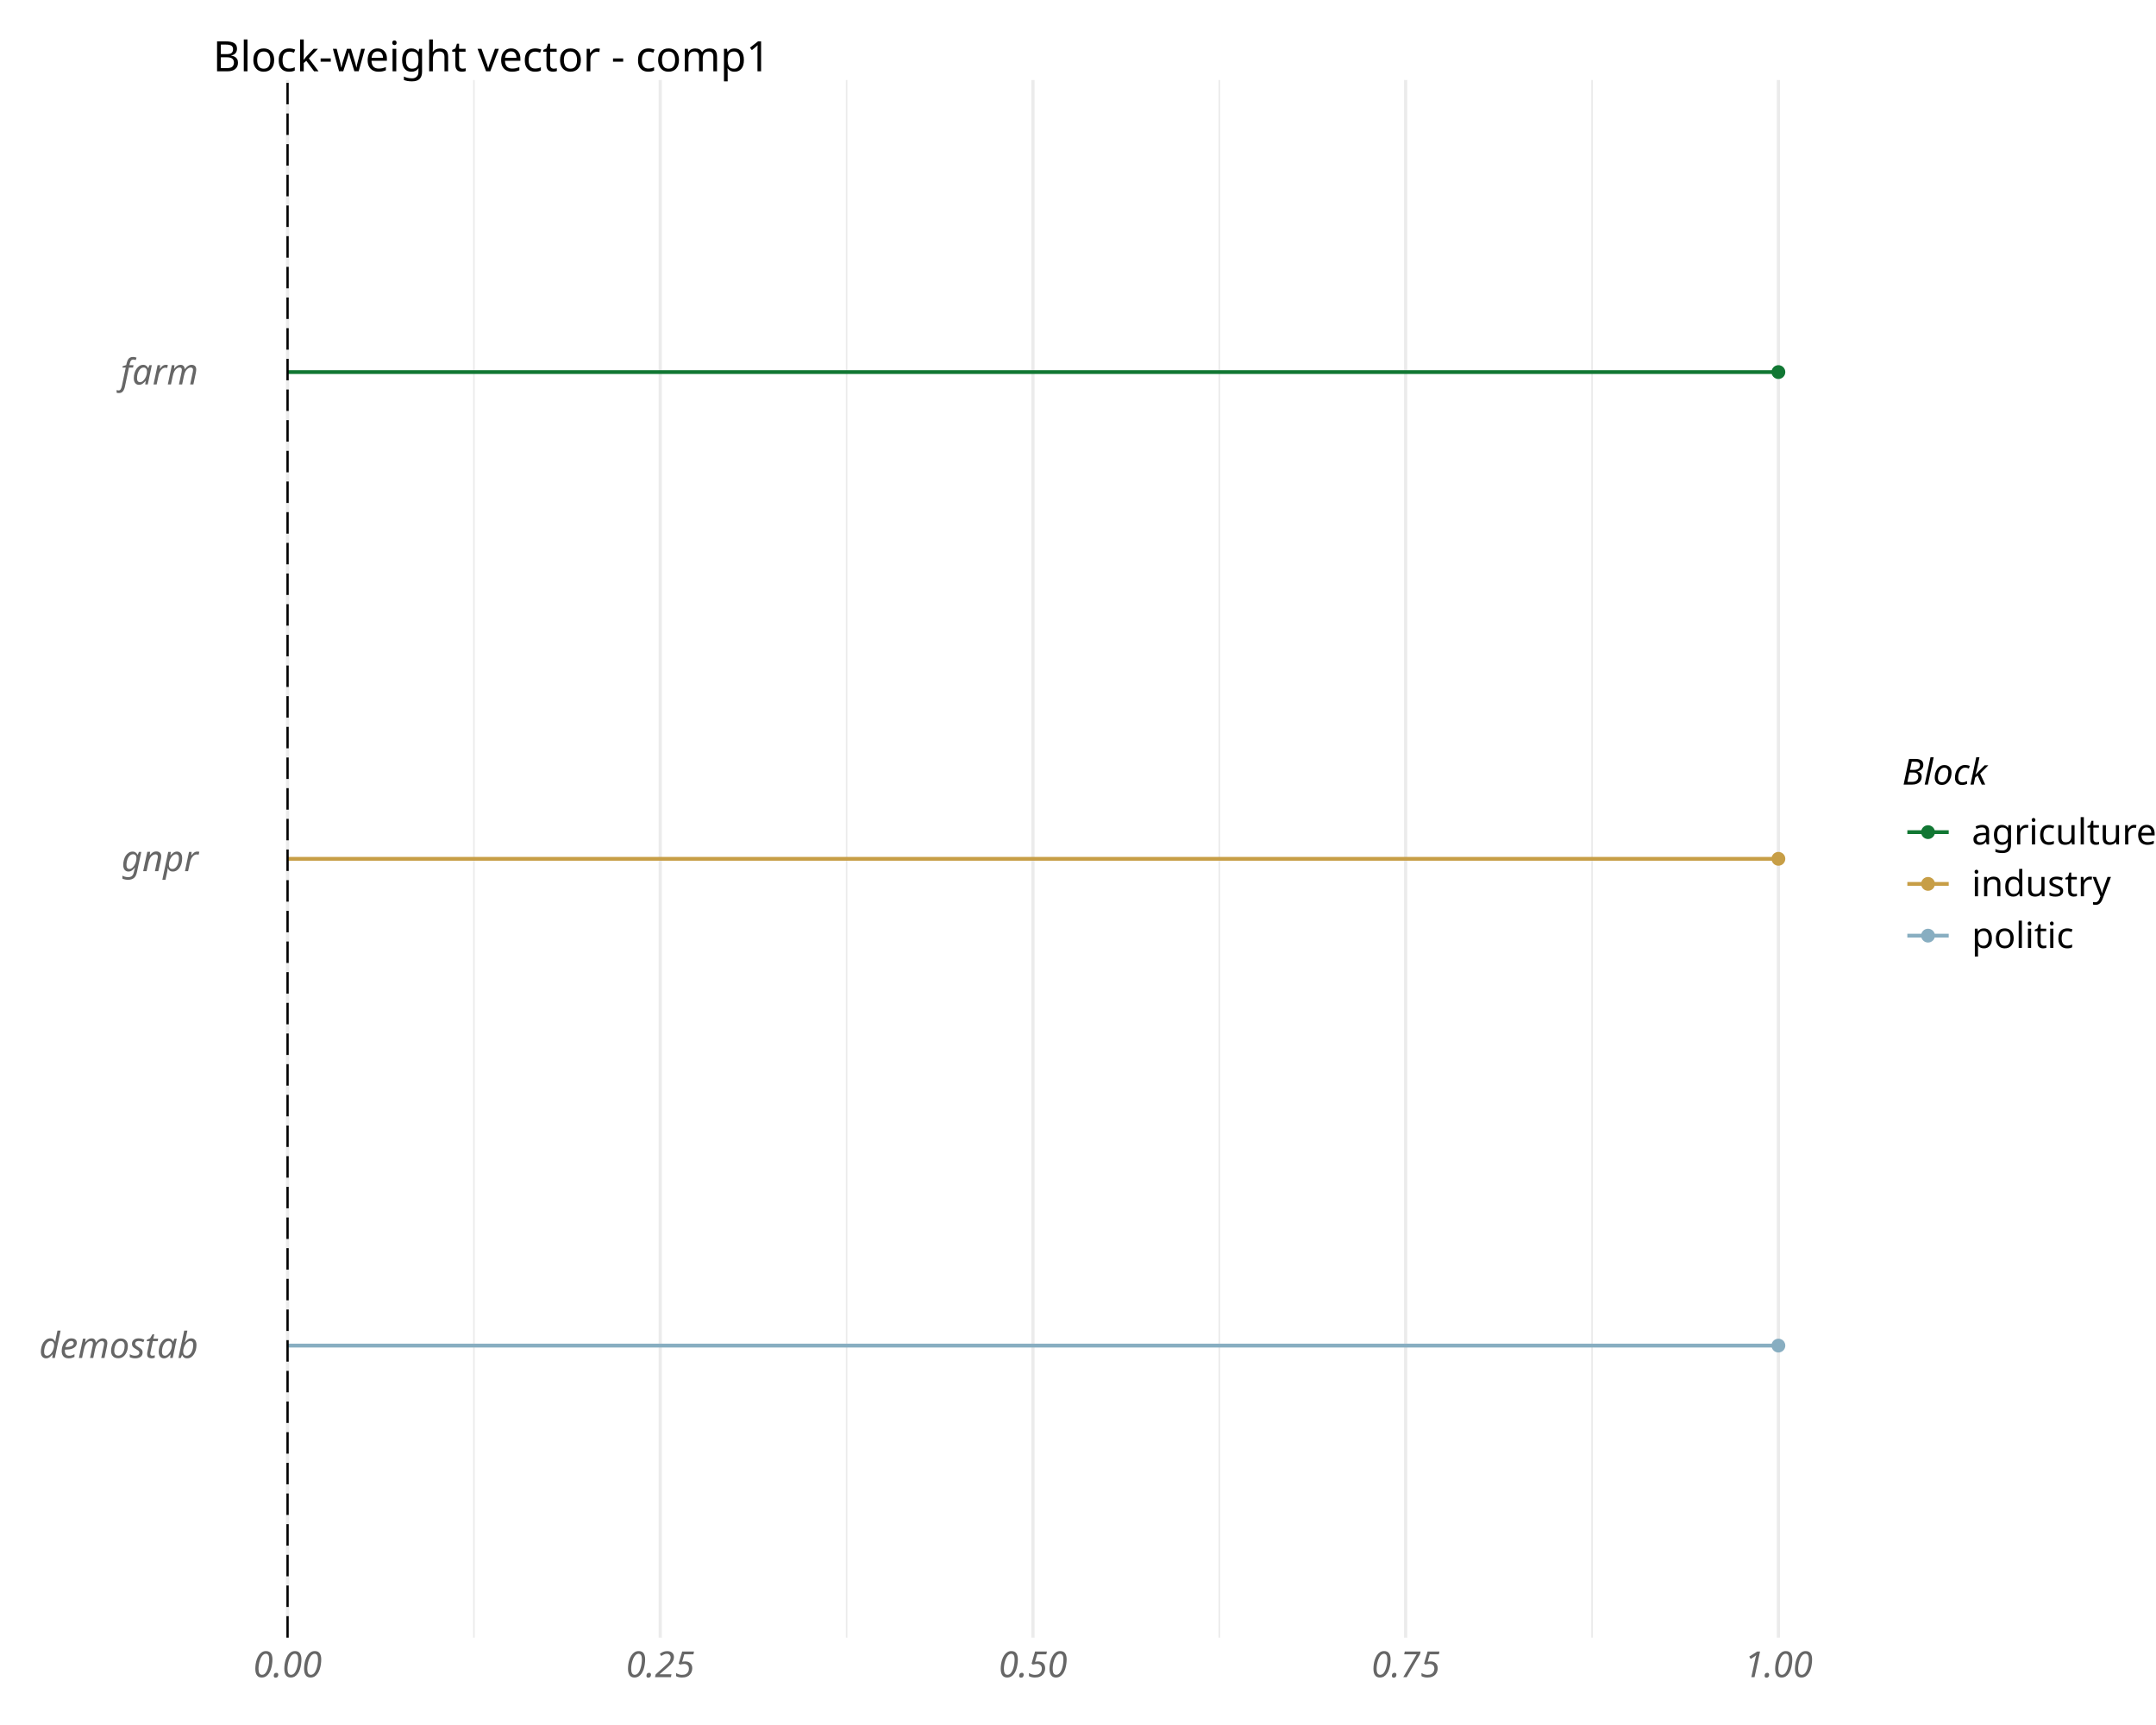
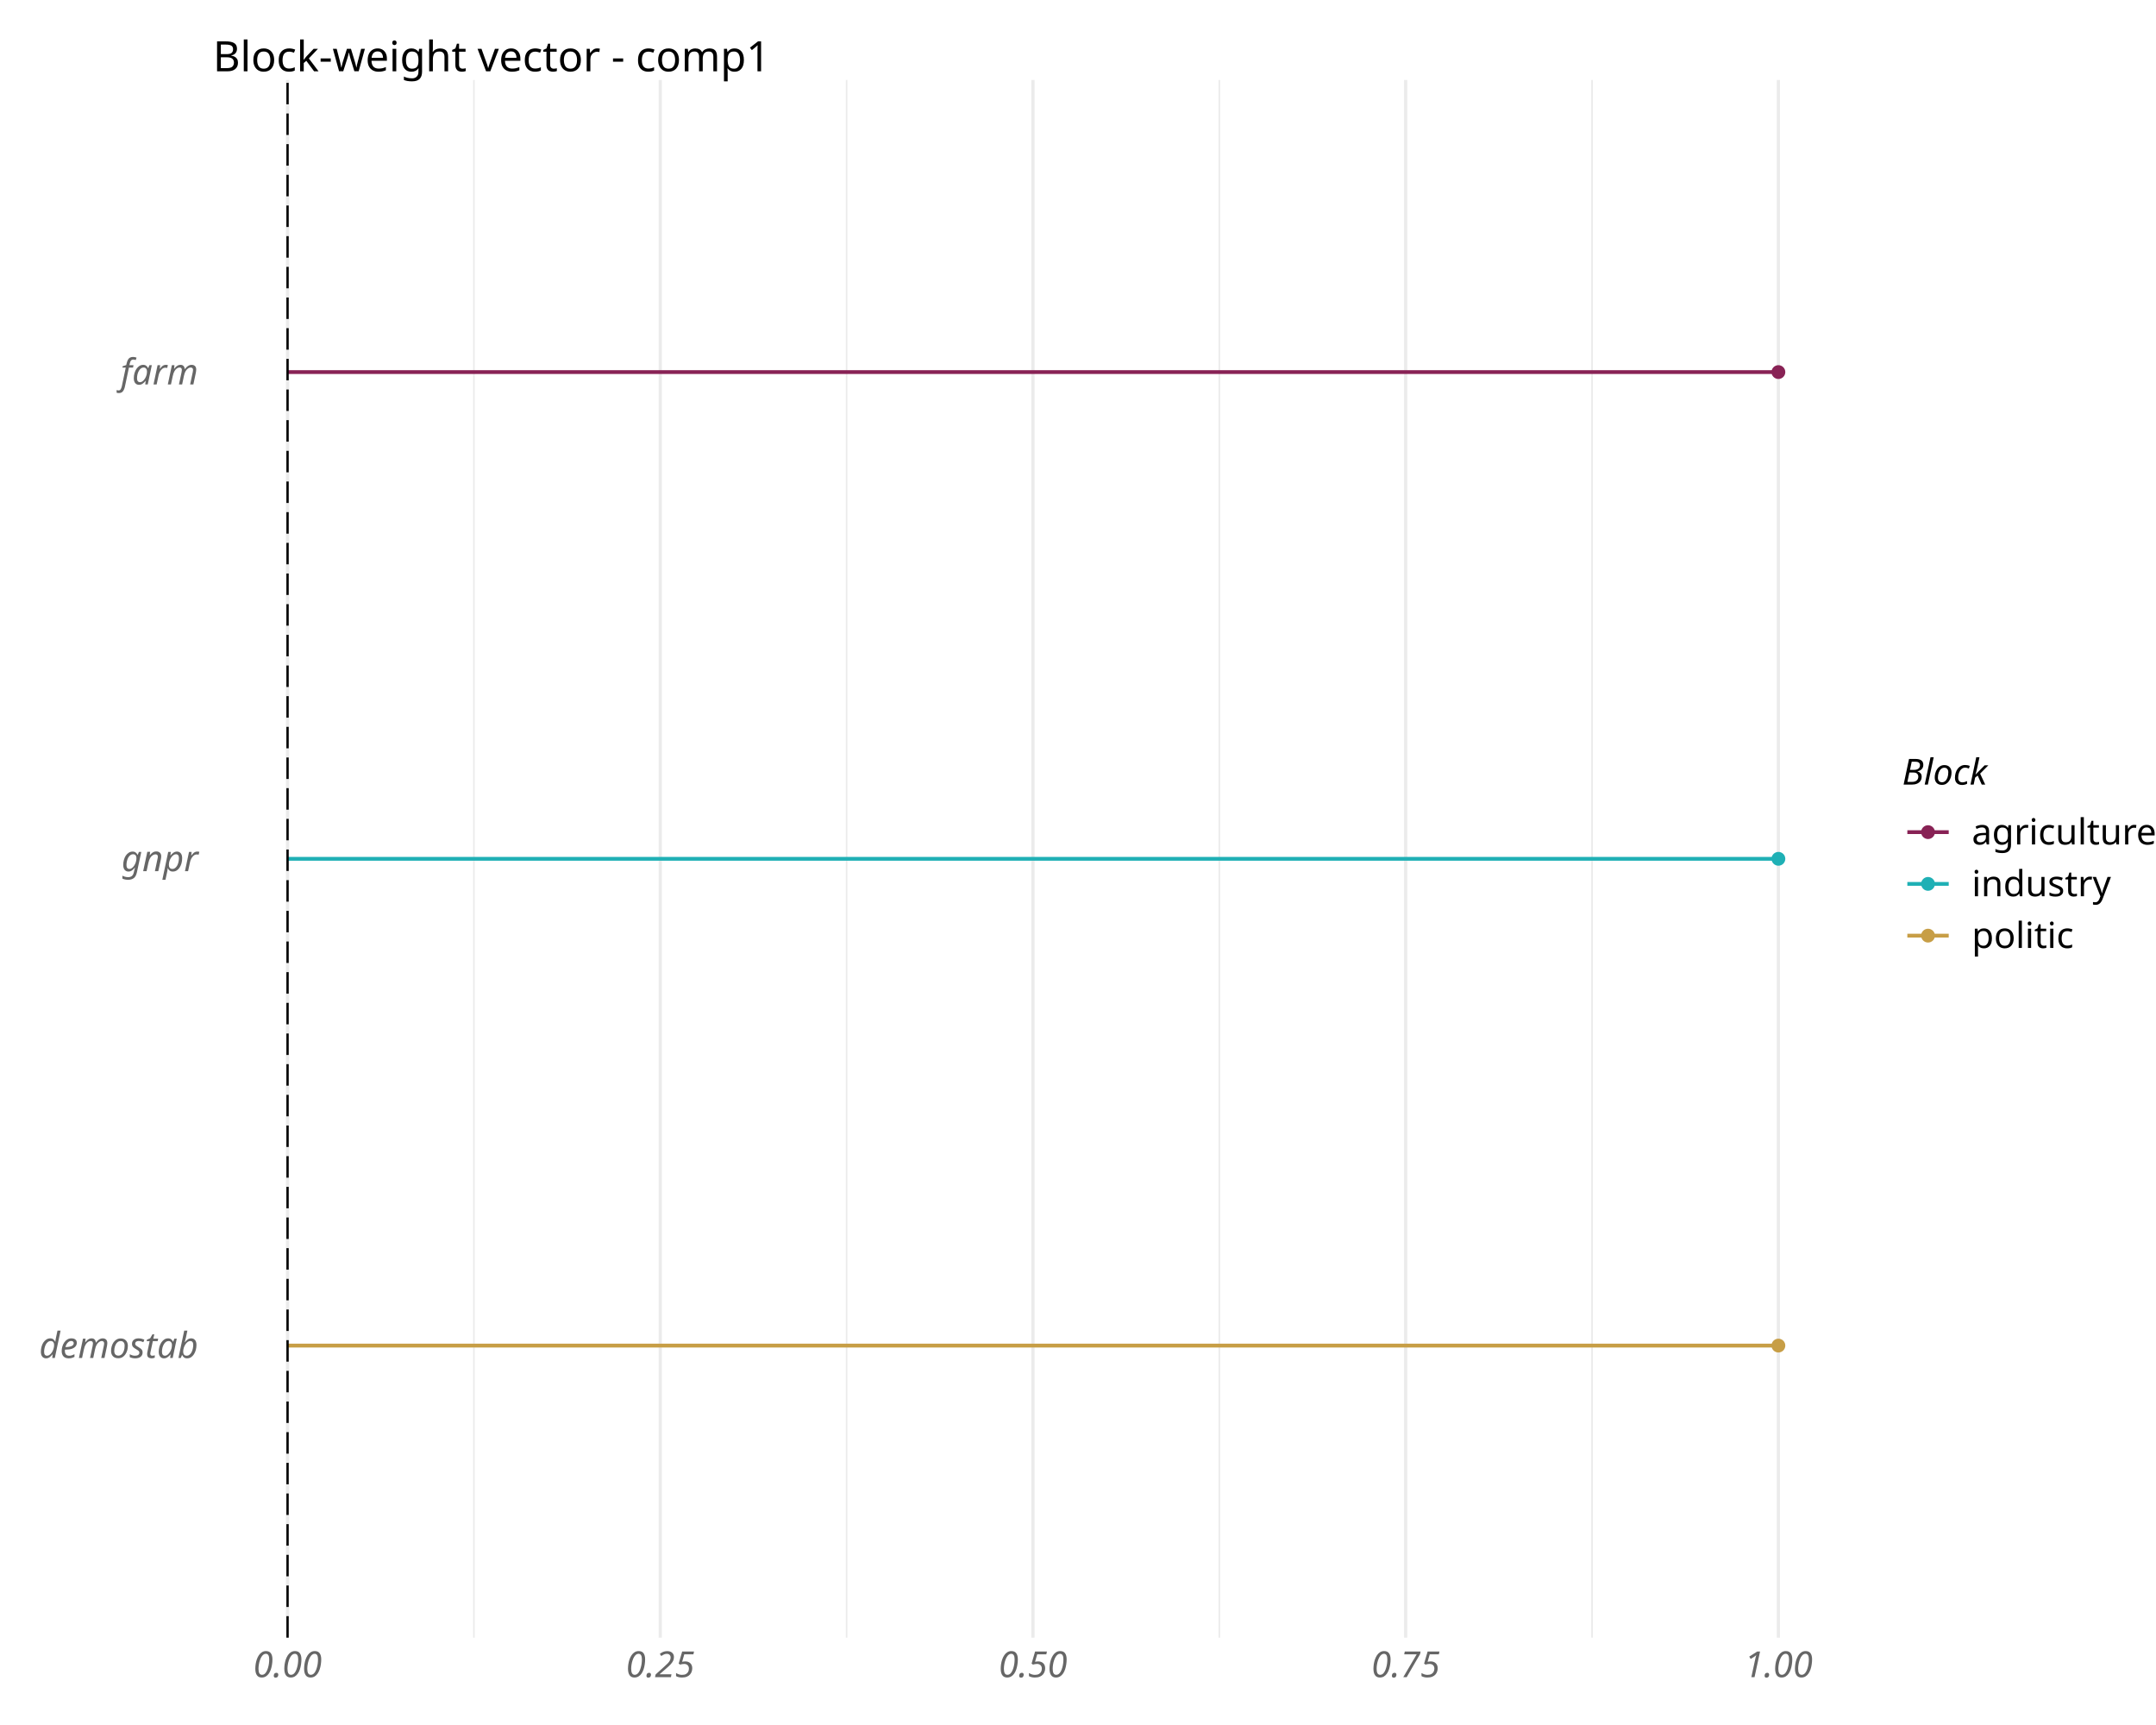
<svg xmlns="http://www.w3.org/2000/svg" class="svglite" data-engine-version="2.0" width="720.00pt" height="576.00pt" viewBox="0 0 720.00 576.00">
  <defs>
    <style type="text/css">
    .svglite line, .svglite polyline, .svglite polygon, .svglite path, .svglite rect, .svglite circle {
      fill: none;
      stroke: #000000;
      stroke-linecap: round;
      stroke-linejoin: round;
      stroke-miterlimit: 10.00;
    }
  </style>
  </defs>
  <rect width="100%" height="100%" style="stroke: none; fill: #FFFFFF;" />
  <defs>
    <clipPath id="cpMC4wMHw3MjAuMDB8MC4wMHw1NzYuMDA=">
      <rect x="0.00" y="0.00" width="720.00" height="576.00" />
    </clipPath>
  </defs>
  <g clip-path="url(#cpMC4wMHw3MjAuMDB8MC4wMHw1NzYuMDA=)">
</g>
  <defs>
    <clipPath id="cpNzEuMTN8NjE4Ljc5fDI2LjcxfDU0Ni44Mw==">
      <rect x="71.13" y="26.71" width="547.66" height="520.12" />
    </clipPath>
  </defs>
  <g clip-path="url(#cpNzEuMTN8NjE4Ljc5fDI2LjcxfDU0Ni44Mw==)">
    <polyline points="158.26,546.83 158.26,26.71 " style="stroke-width: 0.53; stroke: #EBEBEB; stroke-linecap: butt;" />
    <polyline points="282.73,546.83 282.73,26.71 " style="stroke-width: 0.53; stroke: #EBEBEB; stroke-linecap: butt;" />
    <polyline points="407.20,546.83 407.20,26.71 " style="stroke-width: 0.53; stroke: #EBEBEB; stroke-linecap: butt;" />
    <polyline points="531.67,546.83 531.67,26.71 " style="stroke-width: 0.53; stroke: #EBEBEB; stroke-linecap: butt;" />
    <polyline points="96.03,546.83 96.03,26.71 " style="stroke-width: 1.07; stroke: #EBEBEB; stroke-linecap: butt;" />
    <polyline points="220.49,546.83 220.49,26.71 " style="stroke-width: 1.07; stroke: #EBEBEB; stroke-linecap: butt;" />
    <polyline points="344.96,546.83 344.96,26.71 " style="stroke-width: 1.07; stroke: #EBEBEB; stroke-linecap: butt;" />
    <polyline points="469.43,546.83 469.43,26.71 " style="stroke-width: 1.07; stroke: #EBEBEB; stroke-linecap: butt;" />
    <polyline points="593.90,546.83 593.90,26.71 " style="stroke-width: 1.07; stroke: #EBEBEB; stroke-linecap: butt;" />
-     <circle cx="593.90" cy="124.24" r="1.95" style="stroke-width: 0.71; stroke: #117733; fill: #117733;" />
-     <circle cx="593.90" cy="286.77" r="1.95" style="stroke-width: 0.71; stroke: #C79E46; fill: #C79E46;" />
-     <circle cx="593.90" cy="449.31" r="1.95" style="stroke-width: 0.71; stroke: #88AEC1; fill: #88AEC1;" />
-     <polyline points="593.90,124.24 593.90,124.24 " style="stroke-width: 1.28; stroke: #117733; stroke-linecap: butt;" />
-     <polyline points="593.90,124.24 96.03,124.24 " style="stroke-width: 1.28; stroke: #117733; stroke-linecap: butt;" />
-     <polyline points="96.03,124.24 96.03,124.24 " style="stroke-width: 1.28; stroke: #117733; stroke-linecap: butt;" />
-     <polyline points="593.90,286.77 593.90,286.77 " style="stroke-width: 1.28; stroke: #C79E46; stroke-linecap: butt;" />
-     <polyline points="593.90,286.77 96.03,286.77 " style="stroke-width: 1.28; stroke: #C79E46; stroke-linecap: butt;" />
-     <polyline points="96.03,286.77 96.03,286.77 " style="stroke-width: 1.28; stroke: #C79E46; stroke-linecap: butt;" />
-     <polyline points="593.90,449.31 593.90,449.31 " style="stroke-width: 1.28; stroke: #88AEC1; stroke-linecap: butt;" />
-     <polyline points="593.90,449.31 96.03,449.31 " style="stroke-width: 1.28; stroke: #88AEC1; stroke-linecap: butt;" />
-     <polyline points="96.03,449.31 96.03,449.31 " style="stroke-width: 1.28; stroke: #88AEC1; stroke-linecap: butt;" />
+     <circle cx="593.90" cy="124.24" r="1.95" style="stroke-width: 0.71; stroke: #882255; fill: #882255;" />
+     <circle cx="593.90" cy="286.77" r="1.95" style="stroke-width: 0.71; stroke: #1FB0B5; fill: #1FB0B5;" />
+     <circle cx="593.90" cy="449.31" r="1.95" style="stroke-width: 0.71; stroke: #C79E46; fill: #C79E46;" />
+     <polyline points="593.90,124.24 593.90,124.24 " style="stroke-width: 1.28; stroke: #882255; stroke-linecap: butt;" />
+     <polyline points="593.90,124.24 96.03,124.24 " style="stroke-width: 1.28; stroke: #882255; stroke-linecap: butt;" />
+     <polyline points="96.03,124.24 96.03,124.24 " style="stroke-width: 1.28; stroke: #882255; stroke-linecap: butt;" />
+     <polyline points="593.90,286.77 593.90,286.77 " style="stroke-width: 1.28; stroke: #1FB0B5; stroke-linecap: butt;" />
+     <polyline points="593.90,286.77 96.03,286.77 " style="stroke-width: 1.28; stroke: #1FB0B5; stroke-linecap: butt;" />
+     <polyline points="96.03,286.77 96.03,286.77 " style="stroke-width: 1.28; stroke: #1FB0B5; stroke-linecap: butt;" />
+     <polyline points="593.90,449.31 593.90,449.31 " style="stroke-width: 1.28; stroke: #C79E46; stroke-linecap: butt;" />
+     <polyline points="593.90,449.31 96.03,449.31 " style="stroke-width: 1.28; stroke: #C79E46; stroke-linecap: butt;" />
+     <polyline points="96.03,449.31 96.03,449.31 " style="stroke-width: 1.28; stroke: #C79E46; stroke-linecap: butt;" />
    <line x1="96.03" y1="546.83" x2="96.03" y2="26.71" style="stroke-width: 0.77; stroke-dasharray: 7.17,3.07; stroke-linecap: butt;" />
  </g>
  <g clip-path="url(#cpMC4wMHw3MjAuMDB8MC4wMHw1NzYuMDA=)">
    <text x="66.20" y="453.44" text-anchor="end" style="font-size: 12.00px; font-style: italic; fill: #666666; font-family: sans;" textLength="52.71px" lengthAdjust="spacingAndGlyphs">demostab</text>
    <text x="66.20" y="290.90" text-anchor="end" style="font-size: 12.00px; font-style: italic; fill: #666666; font-family: sans;" textLength="24.02px" lengthAdjust="spacingAndGlyphs">gnpr</text>
    <text x="66.20" y="128.37" text-anchor="end" style="font-size: 12.00px; font-style: italic; fill: #666666; font-family: sans;" textLength="24.00px" lengthAdjust="spacingAndGlyphs">farm</text>
    <text x="96.03" y="560.02" text-anchor="middle" style="font-size: 12.00px; font-style: italic; fill: #666666; font-family: sans;" textLength="23.36px" lengthAdjust="spacingAndGlyphs">0.00</text>
    <text x="220.49" y="560.02" text-anchor="middle" style="font-size: 12.00px; font-style: italic; fill: #666666; font-family: sans;" textLength="23.36px" lengthAdjust="spacingAndGlyphs">0.25</text>
    <text x="344.96" y="560.02" text-anchor="middle" style="font-size: 12.00px; font-style: italic; fill: #666666; font-family: sans;" textLength="23.36px" lengthAdjust="spacingAndGlyphs">0.50</text>
    <text x="469.43" y="560.02" text-anchor="middle" style="font-size: 12.00px; font-style: italic; fill: #666666; font-family: sans;" textLength="23.36px" lengthAdjust="spacingAndGlyphs">0.75</text>
    <text x="593.90" y="560.02" text-anchor="middle" style="font-size: 12.00px; font-style: italic; fill: #666666; font-family: sans;" textLength="23.36px" lengthAdjust="spacingAndGlyphs">1.00</text>
    <text x="635.23" y="261.99" style="font-size: 12.00px; font-style: italic; font-family: sans;" textLength="29.35px" lengthAdjust="spacingAndGlyphs">Block</text>
-     <circle cx="643.87" cy="277.86" r="1.95" style="stroke-width: 0.71; stroke: #117733; fill: #117733;" />
-     <line x1="636.96" y1="277.86" x2="650.78" y2="277.86" style="stroke-width: 1.28; stroke: #117733; stroke-linecap: butt;" />
-     <circle cx="643.87" cy="295.14" r="1.95" style="stroke-width: 0.71; stroke: #C79E46; fill: #C79E46;" />
-     <line x1="636.96" y1="295.14" x2="650.78" y2="295.14" style="stroke-width: 1.28; stroke: #C79E46; stroke-linecap: butt;" />
-     <circle cx="643.87" cy="312.42" r="1.95" style="stroke-width: 0.71; stroke: #88AEC1; fill: #88AEC1;" />
-     <line x1="636.96" y1="312.42" x2="650.78" y2="312.42" style="stroke-width: 1.28; stroke: #88AEC1; stroke-linecap: butt;" />
+     <circle cx="643.87" cy="277.86" r="1.95" style="stroke-width: 0.71; stroke: #882255; fill: #882255;" />
+     <line x1="636.96" y1="277.86" x2="650.78" y2="277.86" style="stroke-width: 1.28; stroke: #882255; stroke-linecap: butt;" />
+     <circle cx="643.87" cy="295.14" r="1.95" style="stroke-width: 0.71; stroke: #1FB0B5; fill: #1FB0B5;" />
+     <line x1="636.96" y1="295.14" x2="650.78" y2="295.14" style="stroke-width: 1.28; stroke: #1FB0B5; stroke-linecap: butt;" />
+     <circle cx="643.87" cy="312.42" r="1.95" style="stroke-width: 0.71; stroke: #C79E46; fill: #C79E46;" />
+     <line x1="636.96" y1="312.42" x2="650.78" y2="312.42" style="stroke-width: 1.28; stroke: #C79E46; stroke-linecap: butt;" />
    <text x="658.49" y="281.98" style="font-size: 12.00px; font-family: sans;" textLength="56.03px" lengthAdjust="spacingAndGlyphs">agriculture</text>
    <text x="658.49" y="299.26" style="font-size: 12.00px; font-family: sans;" textLength="42.03px" lengthAdjust="spacingAndGlyphs">industry</text>
    <text x="658.49" y="316.54" style="font-size: 12.00px; font-family: sans;" textLength="30.68px" lengthAdjust="spacingAndGlyphs">politic</text>
    <text x="71.13" y="23.81" style="font-size: 14.00px; font-family: sans;" textLength="175.88px" lengthAdjust="spacingAndGlyphs">Block-weight vector - comp1</text>
  </g>
</svg>
